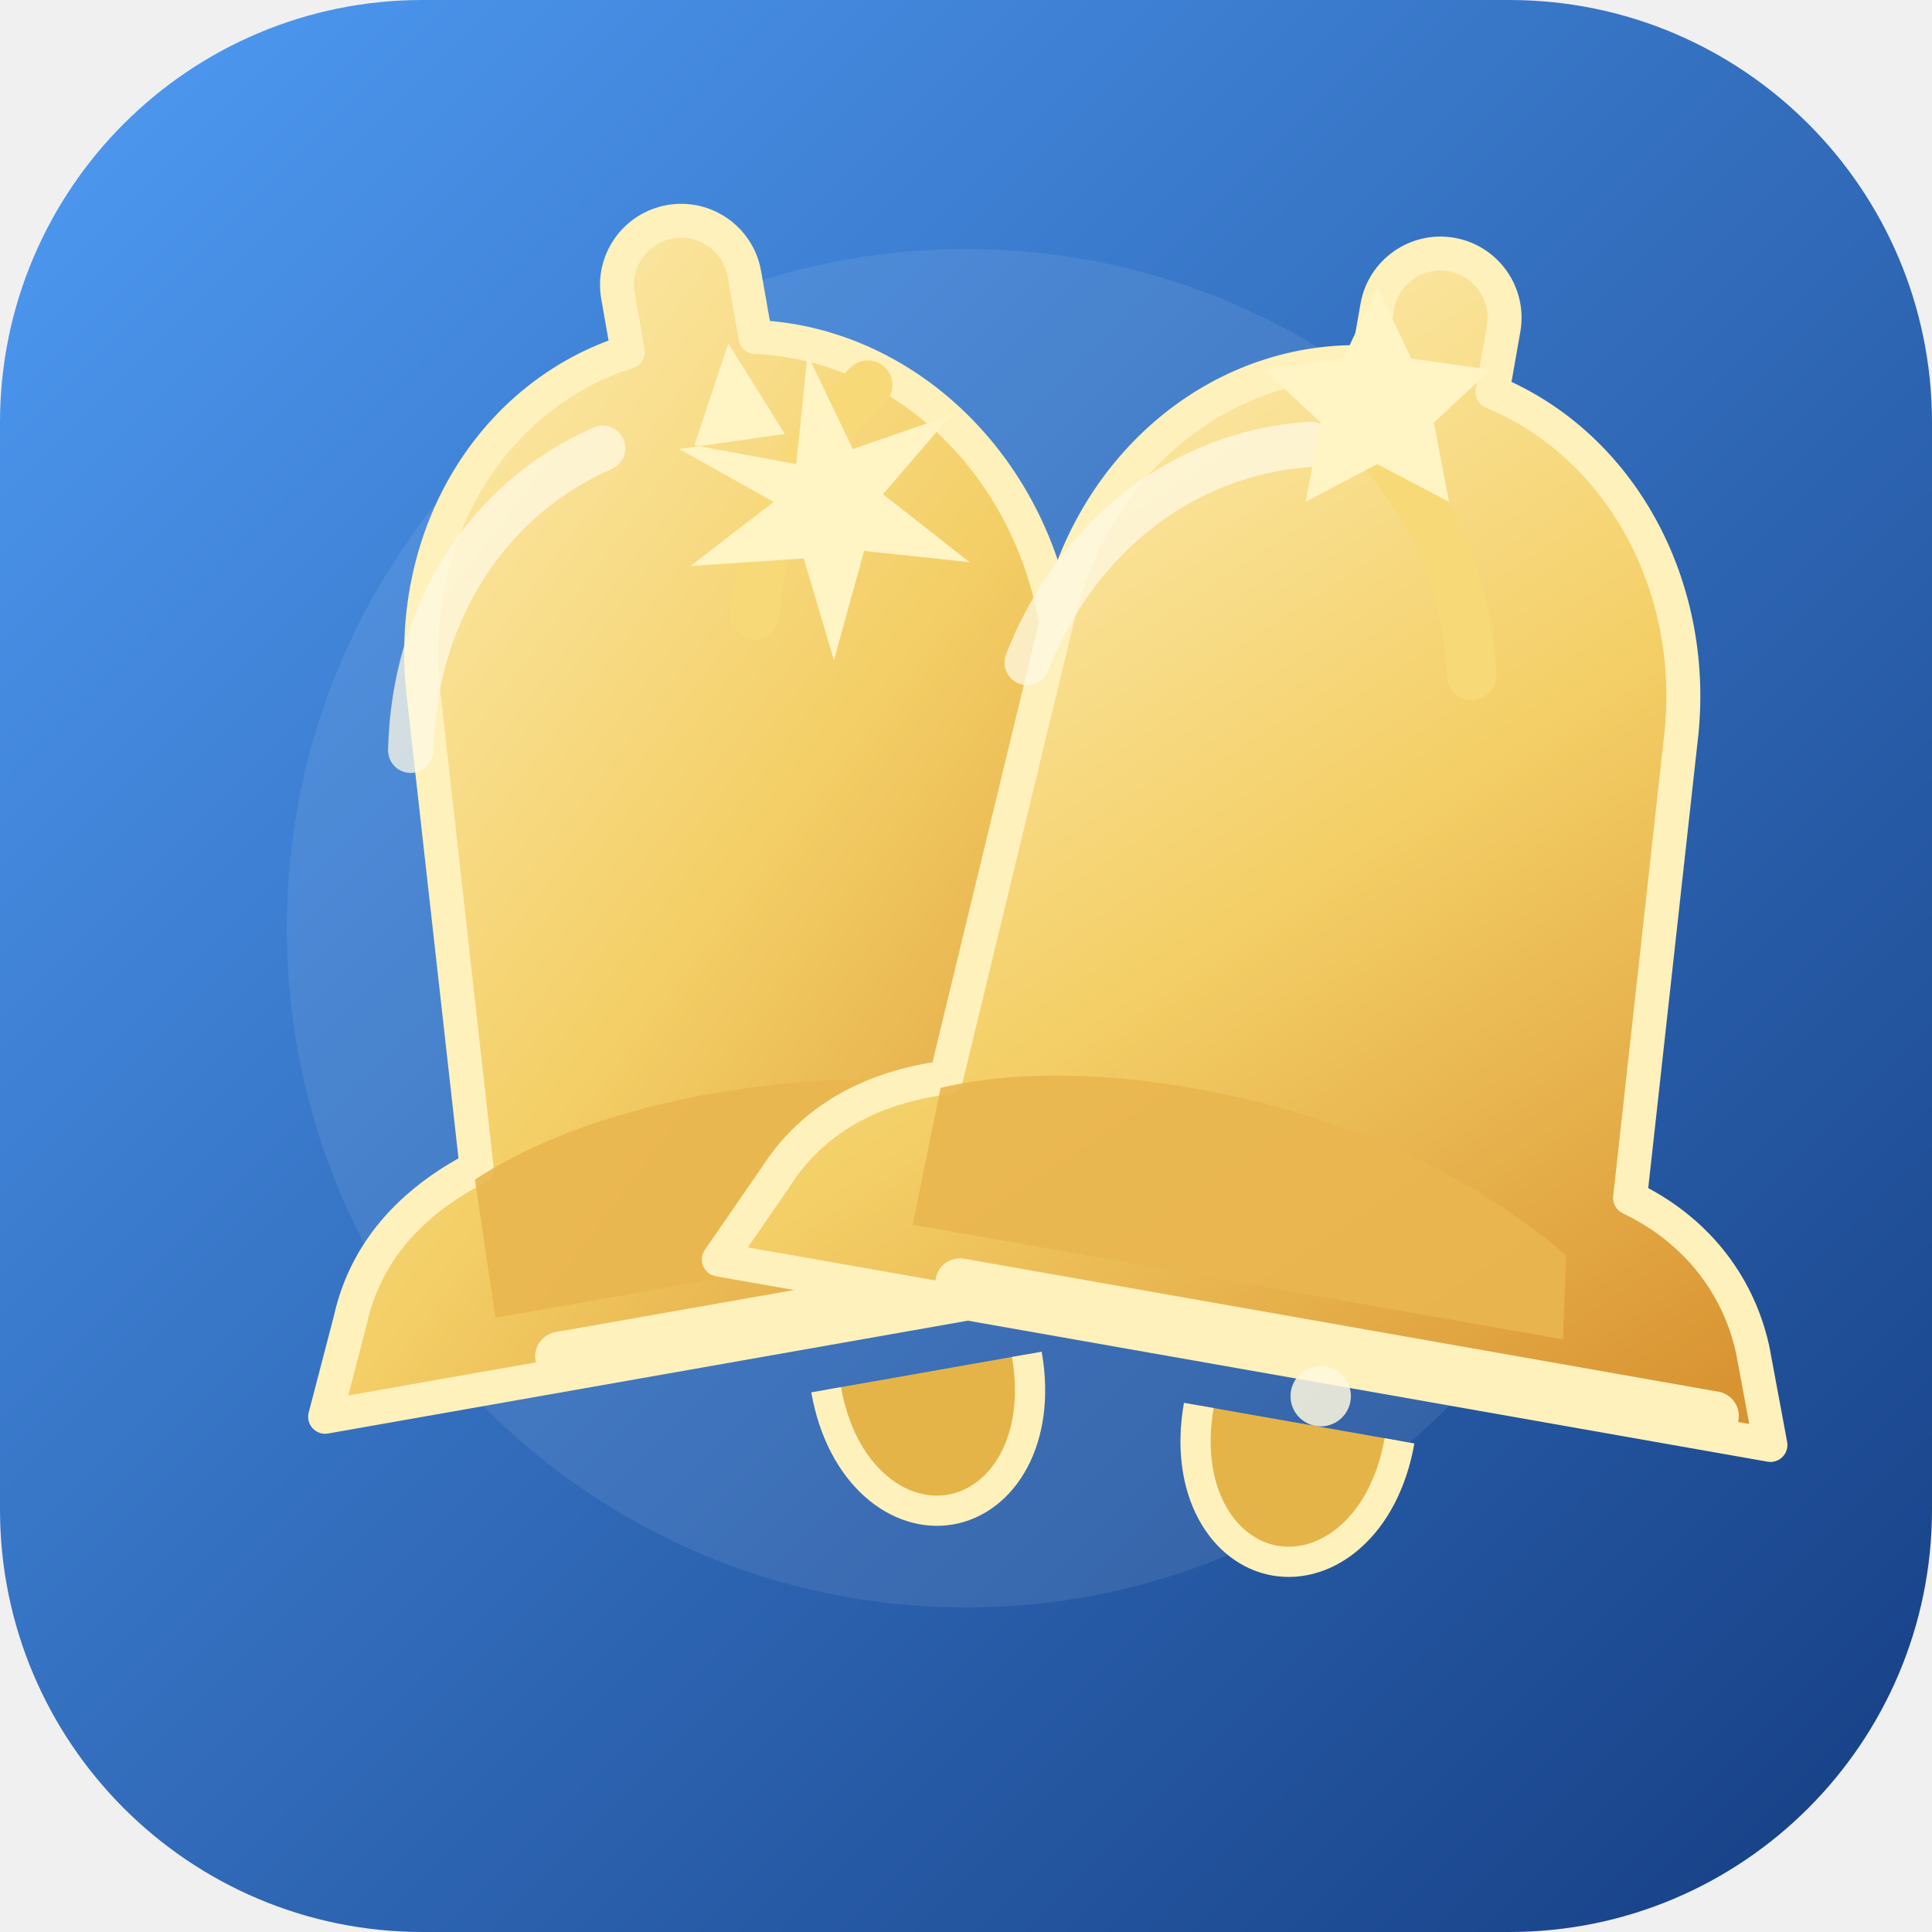
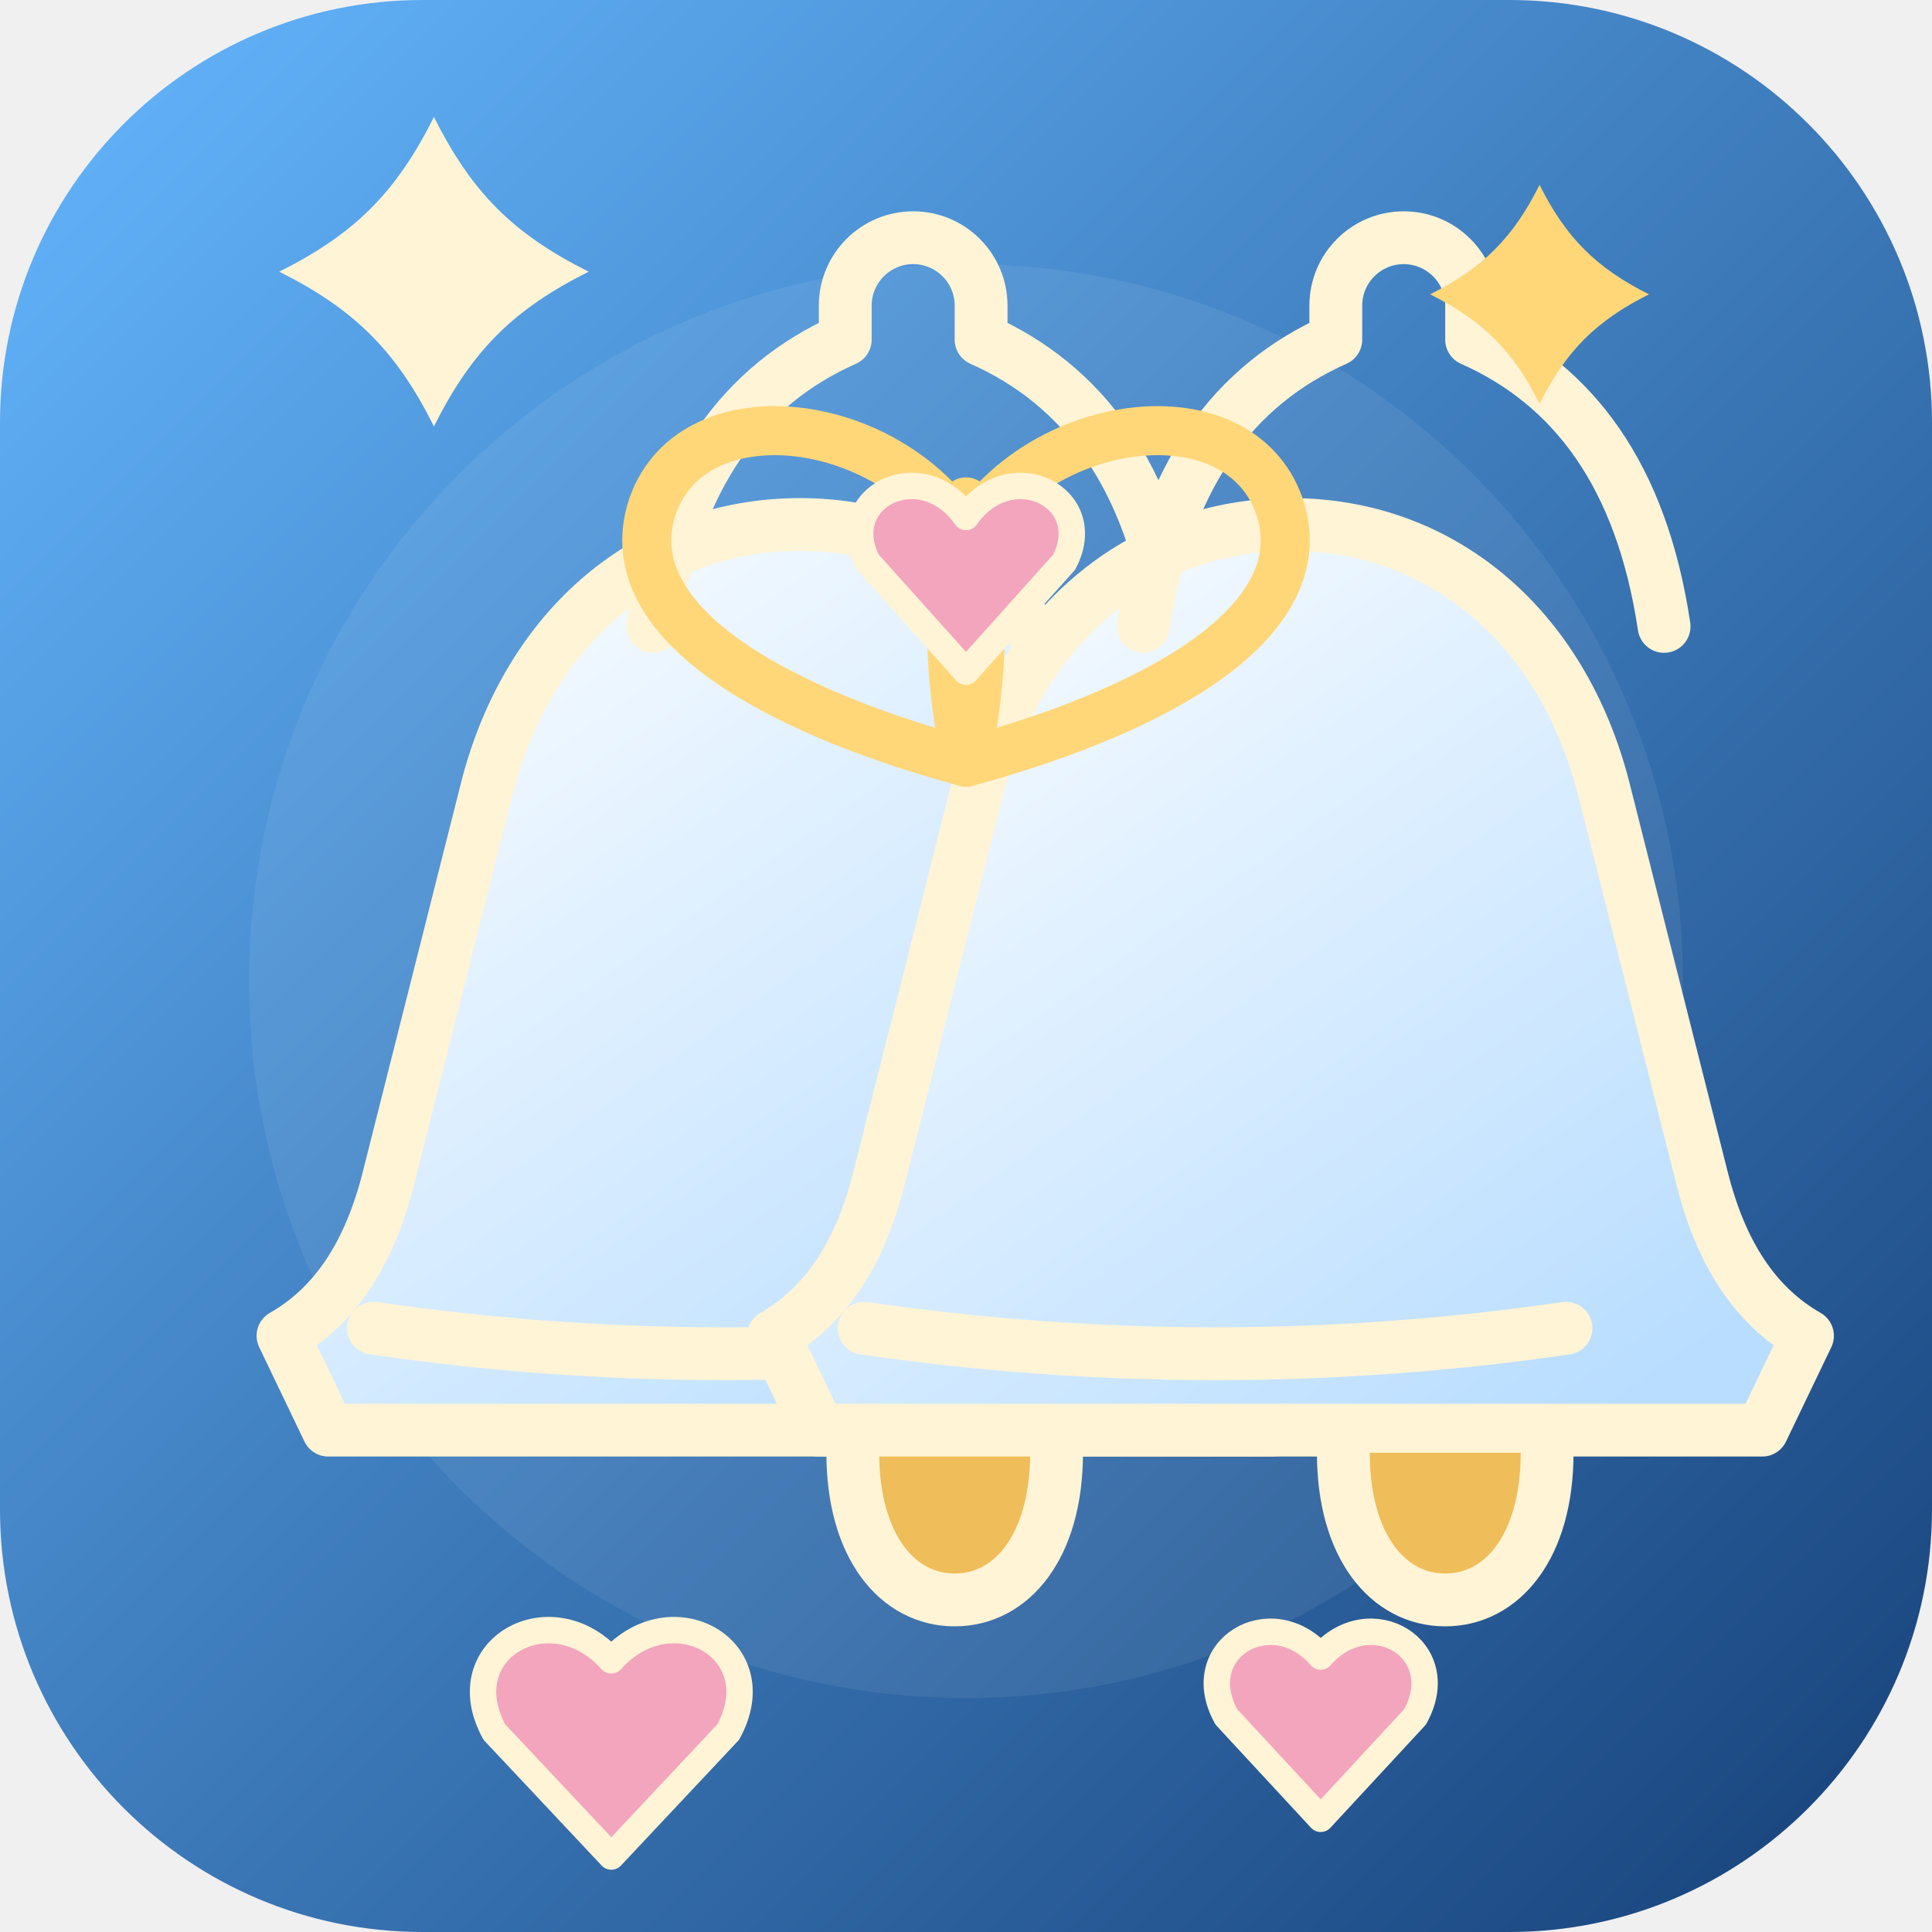
- <svg xmlns="http://www.w3.org/2000/svg" viewBox="0 0 512 512" role="img" aria-label="Wedding bells app icon">
+ <svg xmlns="http://www.w3.org/2000/svg" viewBox="0 0 512 512" role="img" aria-label="Wedding bells tied with a heart bow on a blue background">
  <defs>
-     <linearGradient id="sky" x1="0" y1="0" x2="1" y2="1">
-       <stop offset="0" stop-color="#4f9cf5" />
-       <stop offset="1" stop-color="#153d82" />
+     <linearGradient id="blue" x1="0" y1="0" x2="1" y2="1">
+       <stop offset="0" stop-color="#65b7ff" />
+       <stop offset="1" stop-color="#164078" />
    </linearGradient>
-     <linearGradient id="bell" x1="0" y1="0" x2="0.9" y2="1">
-       <stop offset="0" stop-color="#fff5c7" />
-       <stop offset="0.55" stop-color="#f4cf67" />
-       <stop offset="1" stop-color="#d99432" />
+     <linearGradient id="bell" x1="0" y1="0" x2="0.8" y2="1">
+       <stop offset="0" stop-color="#ffffff" />
+       <stop offset="1" stop-color="#b8ddff" />
    </linearGradient>
  </defs>
-   <rect width="512" height="512" rx="112" fill="url(#sky)" />
-   <circle cx="256" cy="246" r="180" fill="#ffffff" opacity=".08" />
-   <g transform="rotate(-10 193 250)">
-     <path d="M77 331c7-17 21-28 40-34l8-127c3-42 32-74 69-79v-15a17 17 0 0 1 34 0v17c36 8 62 41 65 80l8 124c18 5 32 17 39 34l9 24H66l11-24Z" fill="url(#bell)" stroke="#fff1bc" stroke-width="9" stroke-linejoin="round" />
-     <path d="M116 300c23-10 57-14 94-10 32 4 57 13 77 25l3 22H115l1-37Z" fill="#e9b64f" opacity=".9" />
-     <path d="M119 185c7-35 31-62 64-70" fill="none" stroke="#fff9e4" stroke-width="12" stroke-linecap="round" opacity=".75" />
-     <path d="M130 350h203" fill="none" stroke="#fff1bc" stroke-width="13" stroke-linecap="round" />
-     <path d="M198 371c0 23 13 37 27 37s27-14 27-37" fill="#e5b448" stroke="#fff1bc" stroke-width="8" />
+   <rect width="512" height="512" rx="112" fill="url(#blue)" />
+   <circle cx="256" cy="260" r="190" fill="#ffffff" opacity=".07" />
+   <g stroke="#fff4d6" stroke-width="14" stroke-linecap="round" stroke-linejoin="round">
+     <path d="M75 354c14-8 23-22 28-42l26-103c11-43 43-70 83-70s72 27 83 70l26 103c5 20 14 34 28 42l-12 25H87l-12-25Z" fill="url(#bell)" />
+     <path d="M173 166c6-40 24-64 51-76v-9a18 18 0 0 1 36 0v9c27 12 45 36 51 76" fill="none" />
+     <path d="M99 352c62 9 124 9 186 0" fill="none" />
+     <path d="M226 385c0 25 12 39 27 39s27-14 27-39" fill="#efbd59" stroke="#fff4d6" />
+     <path d="M205 354c14-8 23-22 28-42l26-103c11-43 43-70 83-70s72 27 83 70l26 103c5 20 14 34 28 42l-12 25H217l-12-25Z" fill="url(#bell)" />
+     <path d="M303 166c6-40 24-64 51-76v-9a18 18 0 0 1 36 0v9c27 12 45 36 51 76" fill="none" />
+     <path d="M229 352c62 9 124 9 186 0" fill="none" />
+     <path d="M356 385c0 25 12 39 27 39s27-14 27-39" fill="#efbd59" stroke="#fff4d6" />
  </g>
-   <g transform="rotate(10 320 250)">
-     <path d="M218 331c7-17 21-28 40-34l8-127c3-42 32-74 69-79v-15a17 17 0 0 1 34 0v17c36 8 62 41 65 80l8 124c18 5 32 17 39 34l9 24H207l11-24Z" fill="url(#bell)" stroke="#fff1bc" stroke-width="9" stroke-linejoin="round" />
-     <path d="M257 300c23-10 57-14 94-10 32 4 57 13 77 25l3 22H256l1-37Z" fill="#e9b64f" opacity=".9" />
-     <path d="M260 185c7-35 31-62 64-70" fill="none" stroke="#fff9e4" stroke-width="12" stroke-linecap="round" opacity=".75" />
-     <path d="M271 350h203" fill="none" stroke="#fff1bc" stroke-width="13" stroke-linecap="round" />
-     <path d="M339 371c0 23 13 37 27 37s27-14 27-37" fill="#e5b448" stroke="#fff1bc" stroke-width="8" />
+   <g fill="none" stroke="#ffd779" stroke-width="13" stroke-linecap="round" stroke-linejoin="round">
+     <path d="M256 143c-19-33-72-40-83-9-10 29 28 53 83 68-5-26-5-44 0-59Z" />
+     <path d="M256 143c19-33 72-40 83-9 10 29-28 53-83 68 5-26 5-44 0-59Z" />
+     <path d="m256 133 0 67" />
  </g>
-   <path d="M230 102c-18 17-28 37-30 61M363 116c17 18 26 39 27 63" fill="none" stroke="#f8d978" stroke-width="13" stroke-linecap="round" />
-   <path d="m193 91 15 24-28 4 25 14-22 17 30-2 8 27 8-29 28 3-23-18 18-21-26 9-12-25-3 29-27-5Z" fill="#fff4c4" />
-   <path d="m365 76 9 19 21 3-15 14 4 21-19-10-19 10 4-21-15-14 21-3 9-19Z" fill="#fff4c4" />
-   <circle cx="350" cy="370" r="8" fill="#fff8df" opacity=".85" />
+   <path d="M256 137c-12-17-35-5-26 12l26 29 26-29c9-17-14-29-26-12Z" fill="#f3a5bd" stroke="#fff4d6" stroke-width="7" stroke-linejoin="round" />
+   <path d="M115 113c10-20 21-31 41-41-20-10-31-21-41-41-10 20-21 31-41 41 20 10 31 21 41 41Z" fill="#fff4d6" />
+   <path d="M408 107c7-14 15-22 29-29-14-7-22-15-29-29-7 14-15 22-29 29 14 7 22 15 29 29Z" fill="#ffd779" />
+   <path d="M162 440c-16-18-43-3-31 19l31 33 31-33c12-22-15-37-31-19Z" fill="#f3a5bd" stroke="#fff4d6" stroke-width="7" stroke-linejoin="round" />
+   <path d="M350 439c-13-15-35-2-25 16l25 27 25-27c10-18-12-31-25-16Z" fill="#f3a5bd" stroke="#fff4d6" stroke-width="7" stroke-linejoin="round" />
</svg>
